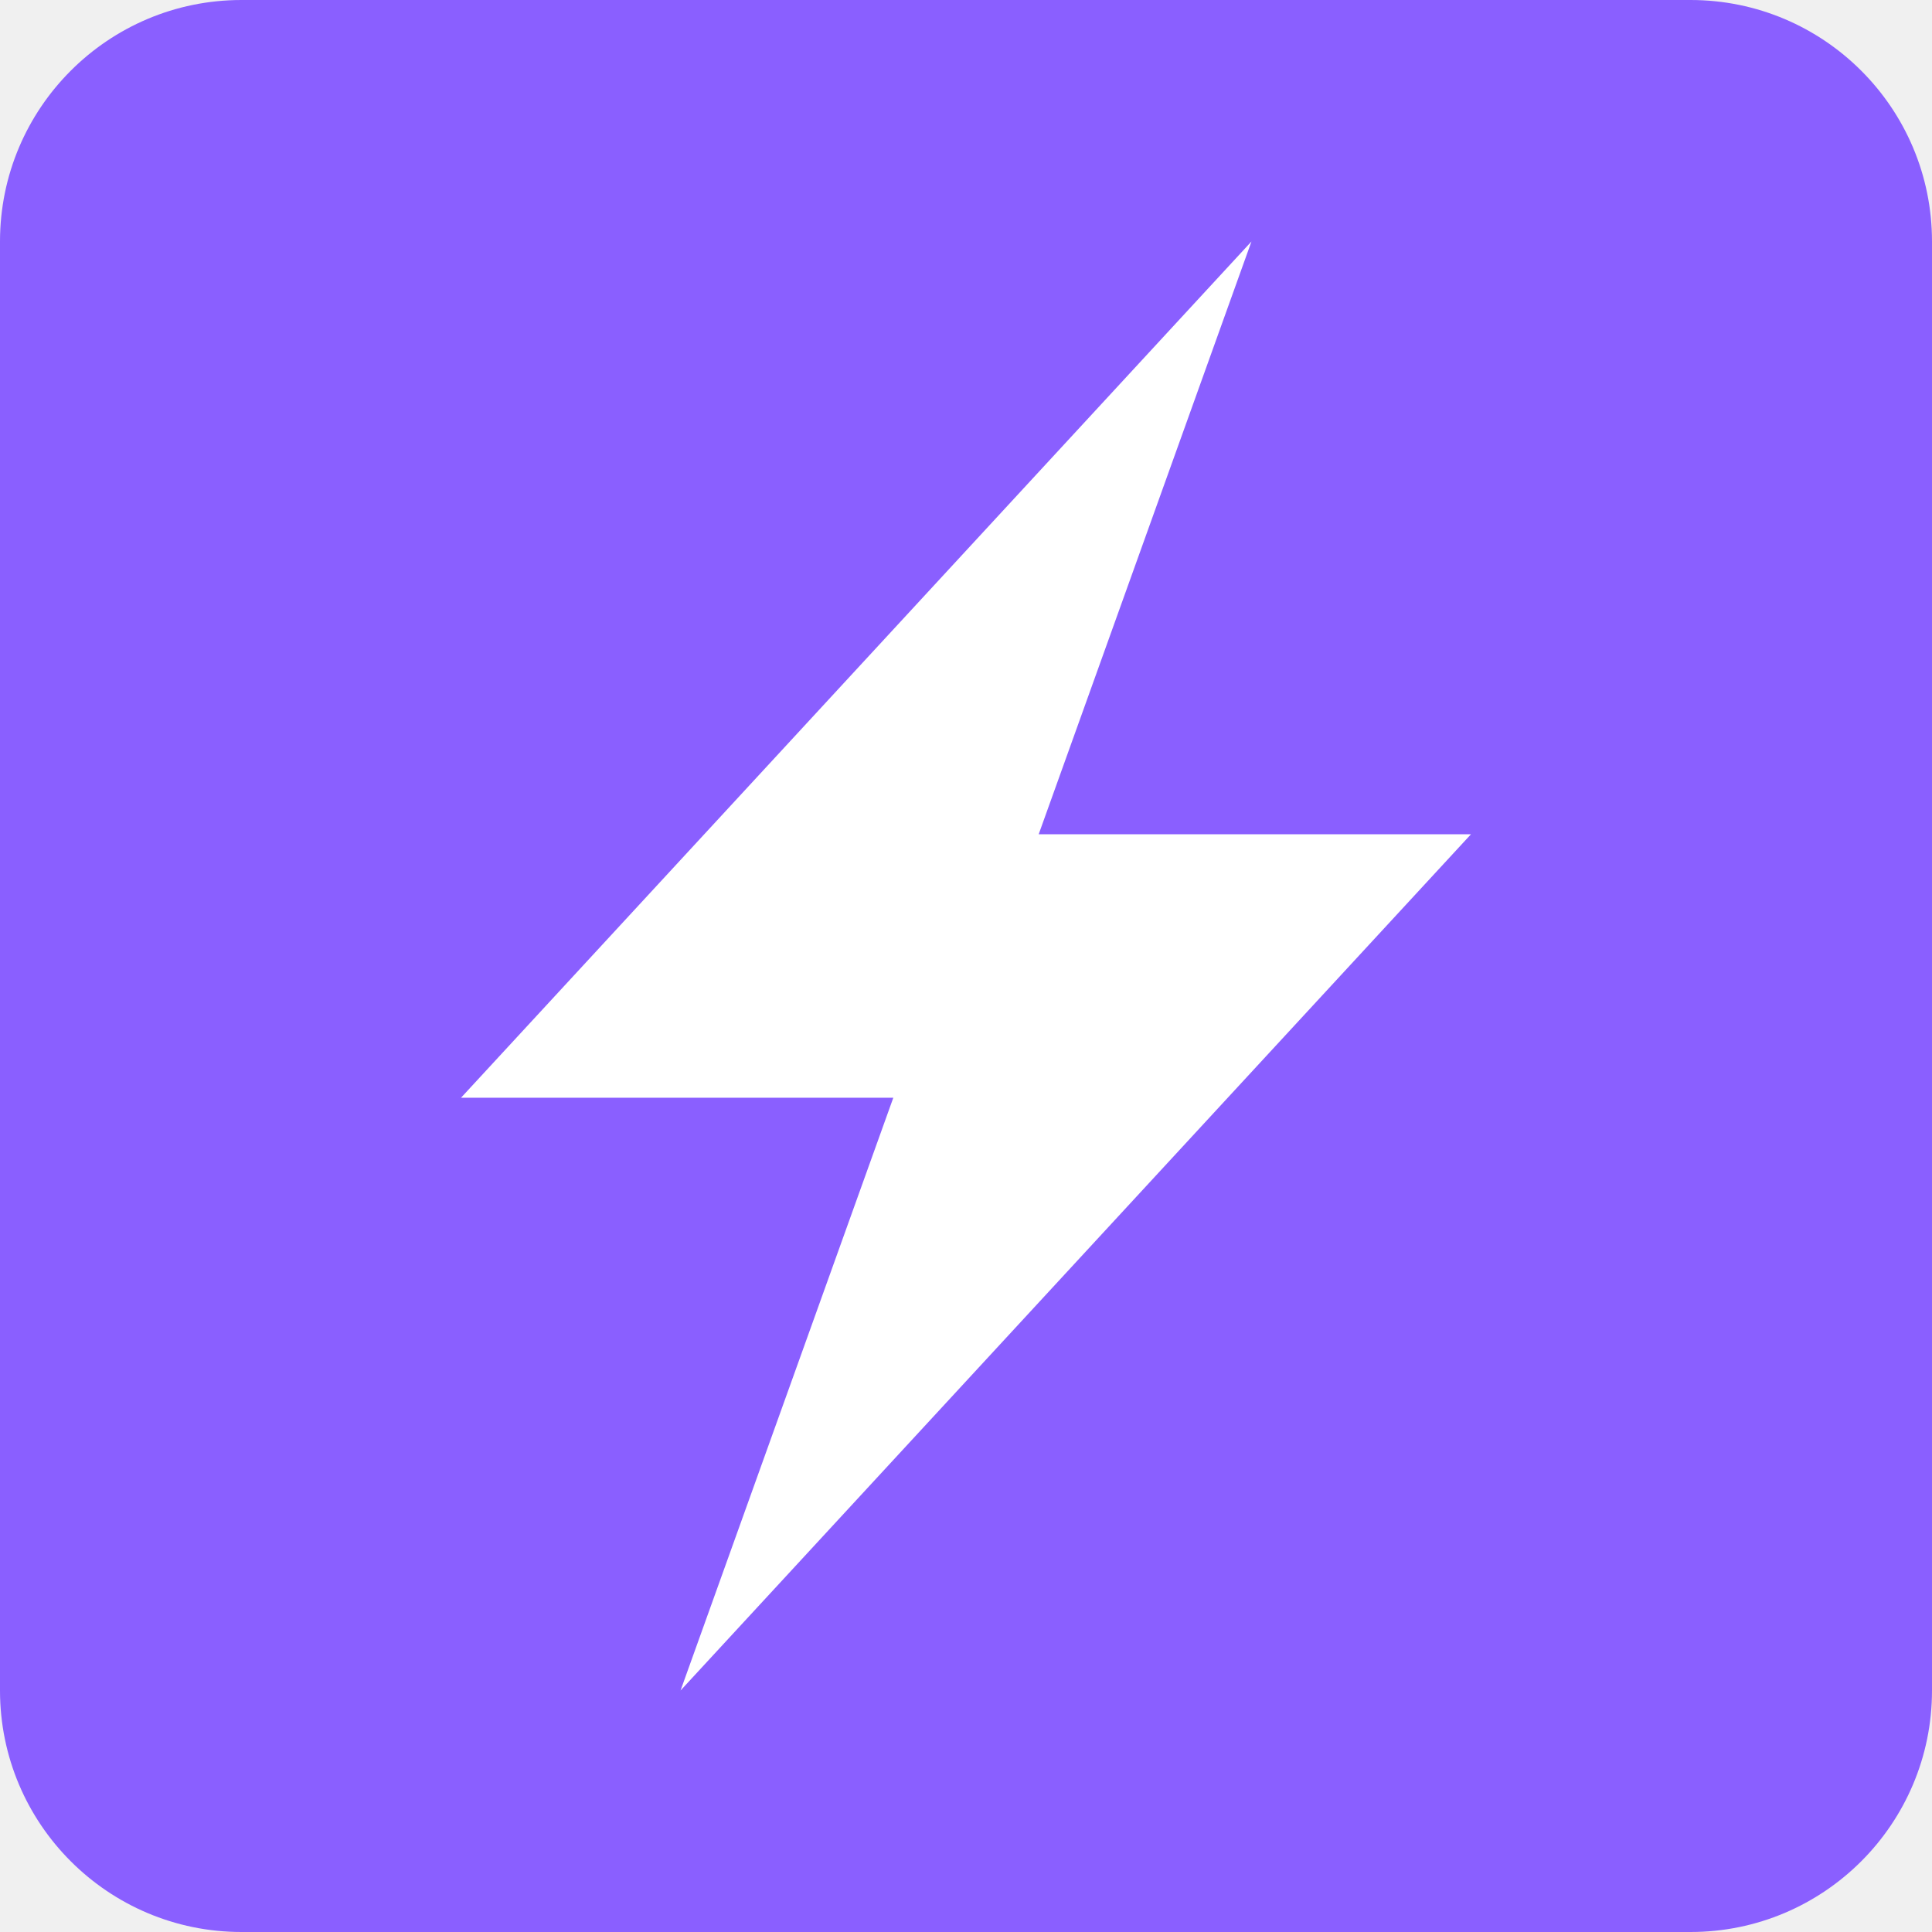
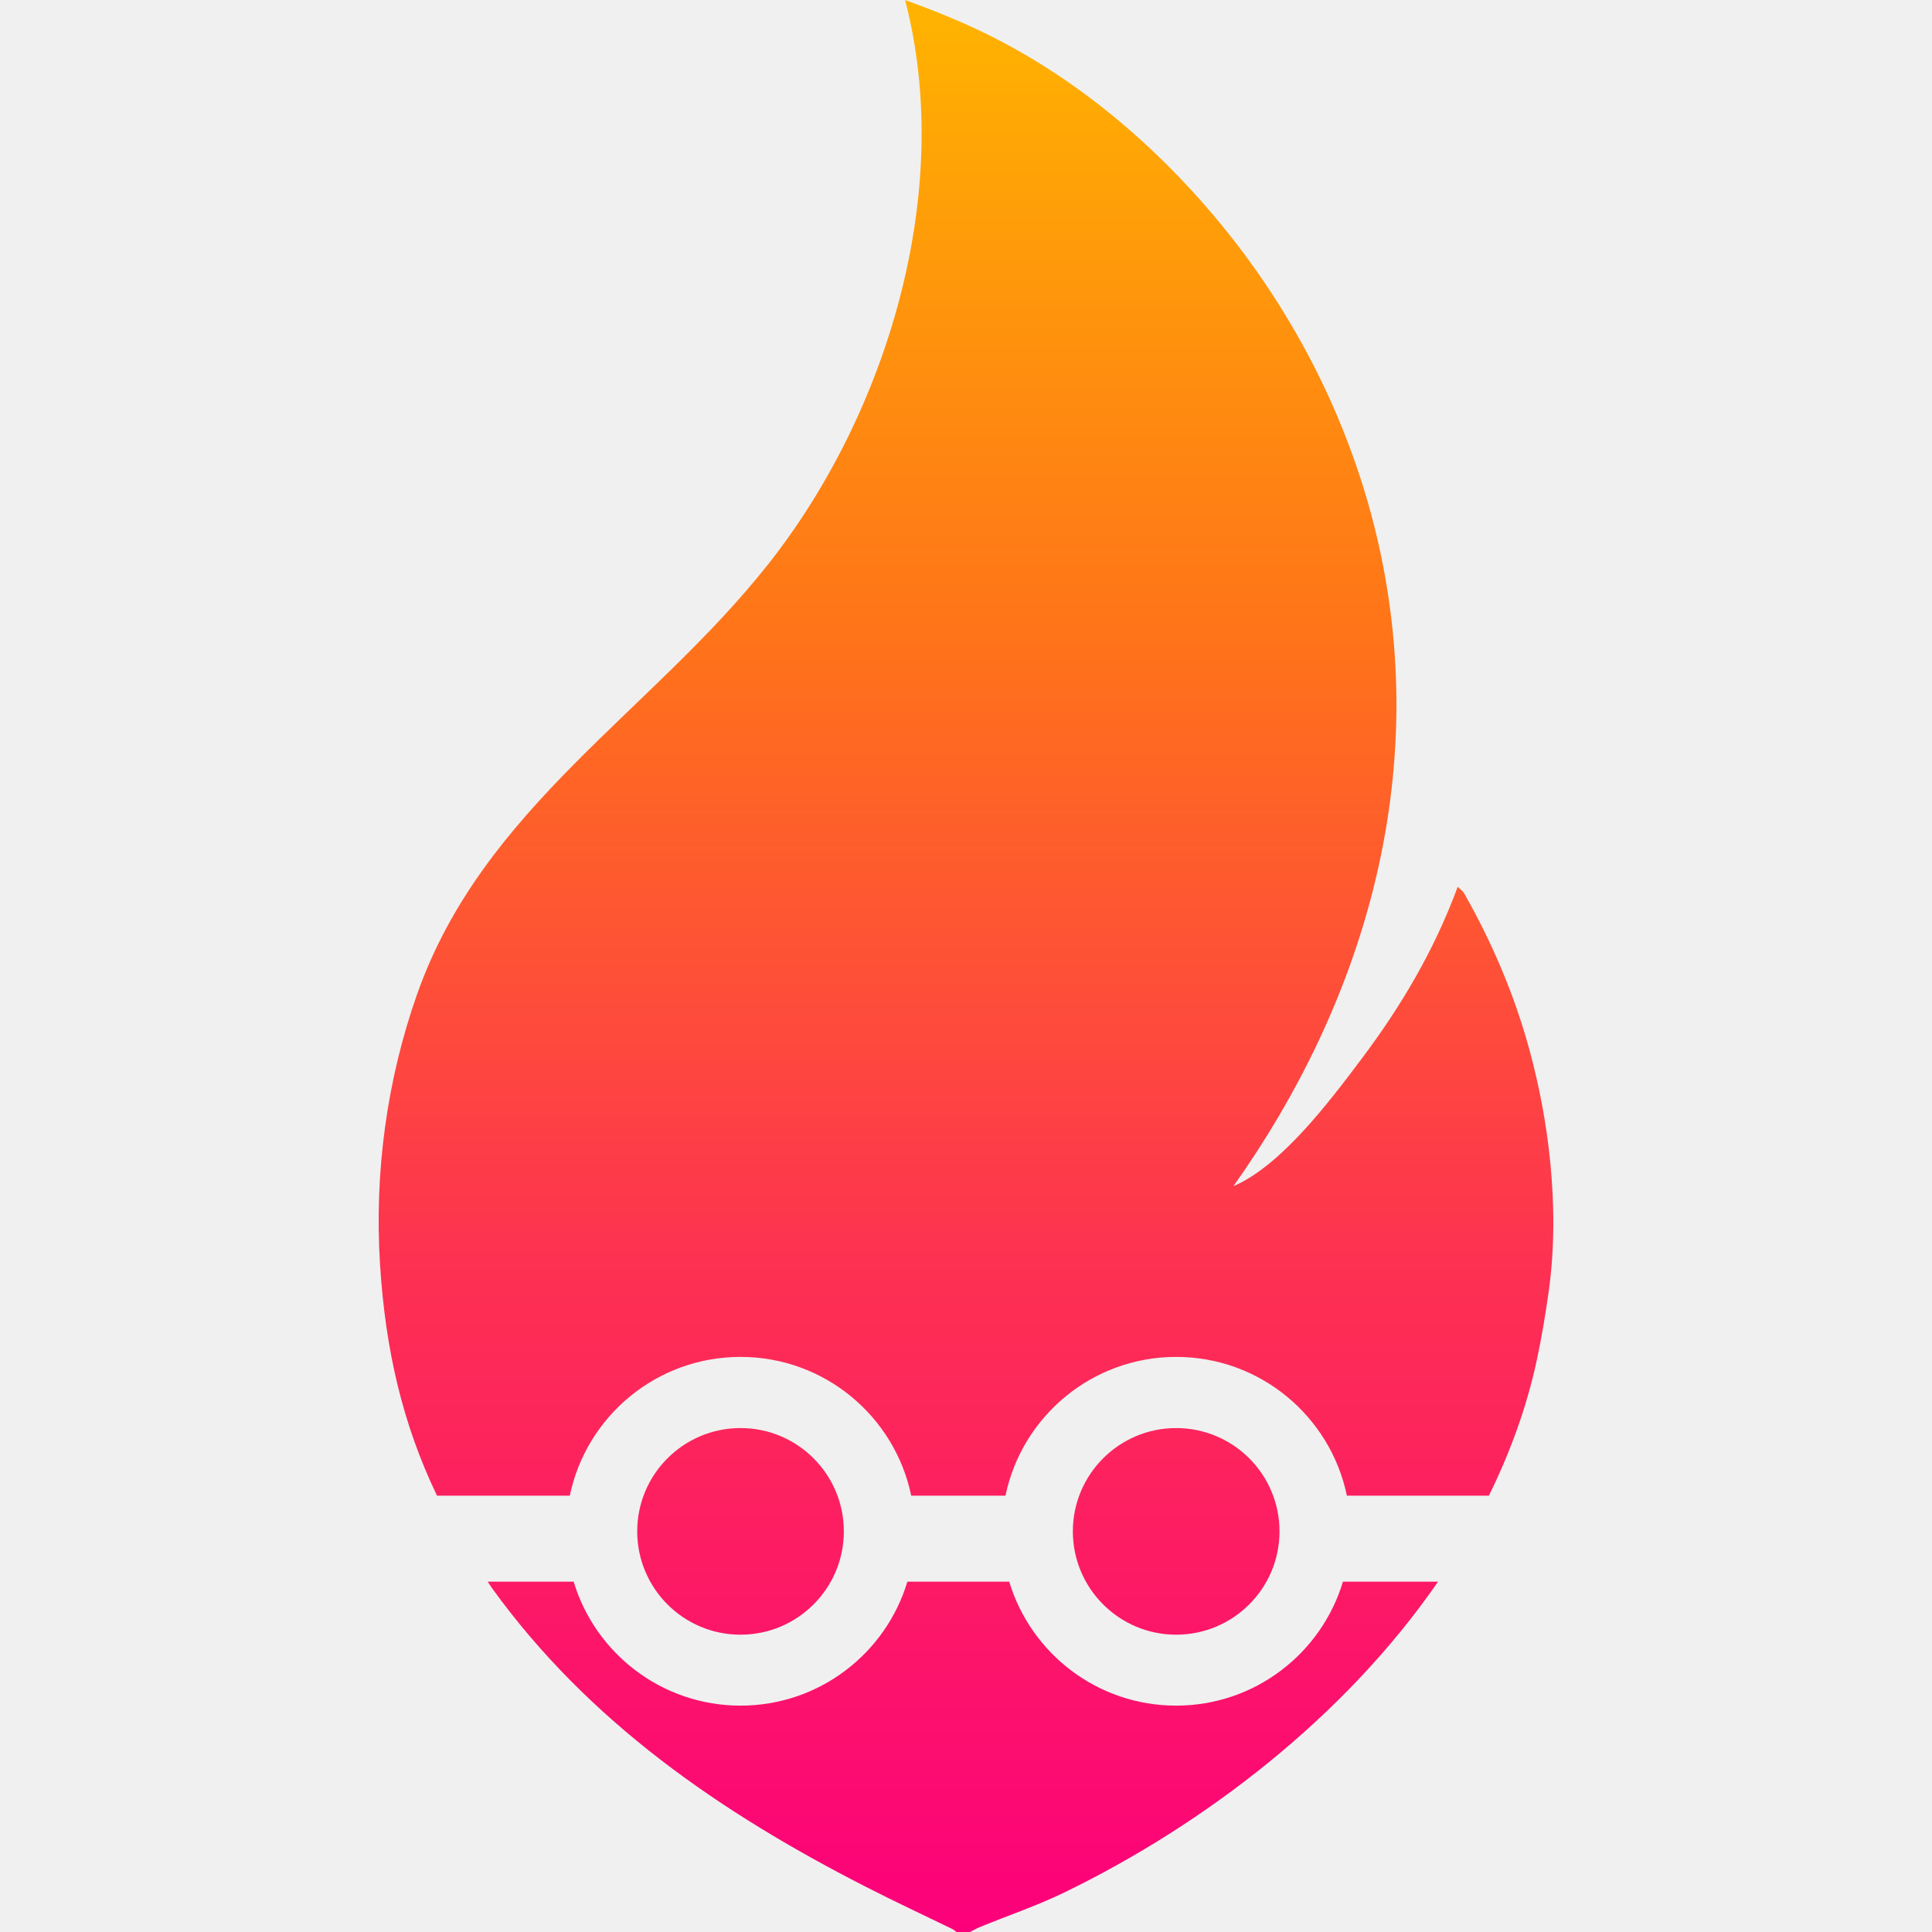
- <svg xmlns="http://www.w3.org/2000/svg" viewBox="0 0 16 16" width="16" height="16">
-   <rect width="16" height="16" rx="2" fill="#8A5FFF" />
-   <path d="M7.398 9.091h-3.58L10.364 2 8.602 6.909h3.58L5.636 14l1.762-4.909Z" fill="#fff" />
+ <svg xmlns="http://www.w3.org/2000/svg" width="100" height="100" viewBox="0 0 100 100" fill="none">
+   <g clip-path="url(#clip0_14_1507)">
+     <path d="M74.429 81.873C69.613 88.855 62.376 94.418 55.072 97.962C53.642 98.657 52.15 99.152 50.695 99.755C50.526 99.826 50.368 99.918 50.209 100H49.51C49.438 99.949 49.367 99.882 49.285 99.842C47.804 99.121 46.312 98.427 44.846 97.676C37.318 93.835 30.464 89.131 25.458 82.19C25.382 82.083 25.32 81.976 25.244 81.868H29.692C30.811 85.576 34.254 88.283 38.329 88.283C42.405 88.283 45.848 85.582 46.966 81.868H52.237C53.356 85.576 56.798 88.283 60.874 88.283C64.95 88.283 68.392 85.582 69.511 81.868H74.424L74.429 81.873ZM80.242 60.156C80.047 58.195 79.685 56.259 79.169 54.359C78.393 51.504 77.238 48.797 75.778 46.228C75.721 46.126 75.604 46.054 75.451 45.901C74.24 49.18 72.524 52.081 70.481 54.798C68.79 57.046 66.319 60.33 63.841 61.397C70.558 51.933 73.857 40.625 71.543 29.057C70.221 22.427 67.105 16.186 62.728 11.047C59.204 6.91 54.867 3.402 49.877 1.205C48.882 0.766 47.87 0.368 46.849 0.005C49.413 9.847 45.955 21.349 39.785 29.174C33.743 36.835 25.004 41.8 21.597 51.438C20.014 55.917 19.37 60.728 19.672 65.473C19.953 69.906 20.851 73.737 22.619 77.415H29.493C30.346 73.313 33.978 70.233 38.329 70.233C42.681 70.233 46.312 73.313 47.165 77.415H52.043C52.896 73.313 56.527 70.233 60.879 70.233C65.231 70.233 68.862 73.313 69.715 77.415H77.065C78.158 75.193 79.011 72.869 79.537 70.433C79.792 69.258 79.986 68.078 80.155 66.888C80.471 64.641 80.461 62.404 80.242 60.156ZM38.329 73.916C35.377 73.916 32.982 76.311 32.982 79.263C32.982 82.216 35.377 84.611 38.329 84.611C41.282 84.611 43.677 82.216 43.677 79.263C43.677 76.311 41.282 73.916 38.329 73.916ZM60.879 73.916C57.927 73.916 55.531 76.311 55.531 79.263C55.531 82.216 57.927 84.611 60.879 84.611C63.831 84.611 66.227 82.216 66.227 79.263C66.227 76.311 63.831 73.916 60.879 73.916Z" fill="url(#paint0_linear_14_1507)" />
+   </g>
+   <defs>
+     <linearGradient id="paint0_linear_14_1507" x1="50" y1="-1.05161e-10" x2="50" y2="100" gradientUnits="userSpaceOnUse">
+       <stop stop-color="#FFB400" />
+       <stop offset="0.33" stop-color="#FF7319" />
+       <stop offset="0.66" stop-color="#FD3052" />
+       <stop offset="1" stop-color="#FC007B" />
+     </linearGradient>
+     <clipPath id="clip0_14_1507">
+       <rect width="100" height="100" fill="white" />
+     </clipPath>
+   </defs>
</svg>
